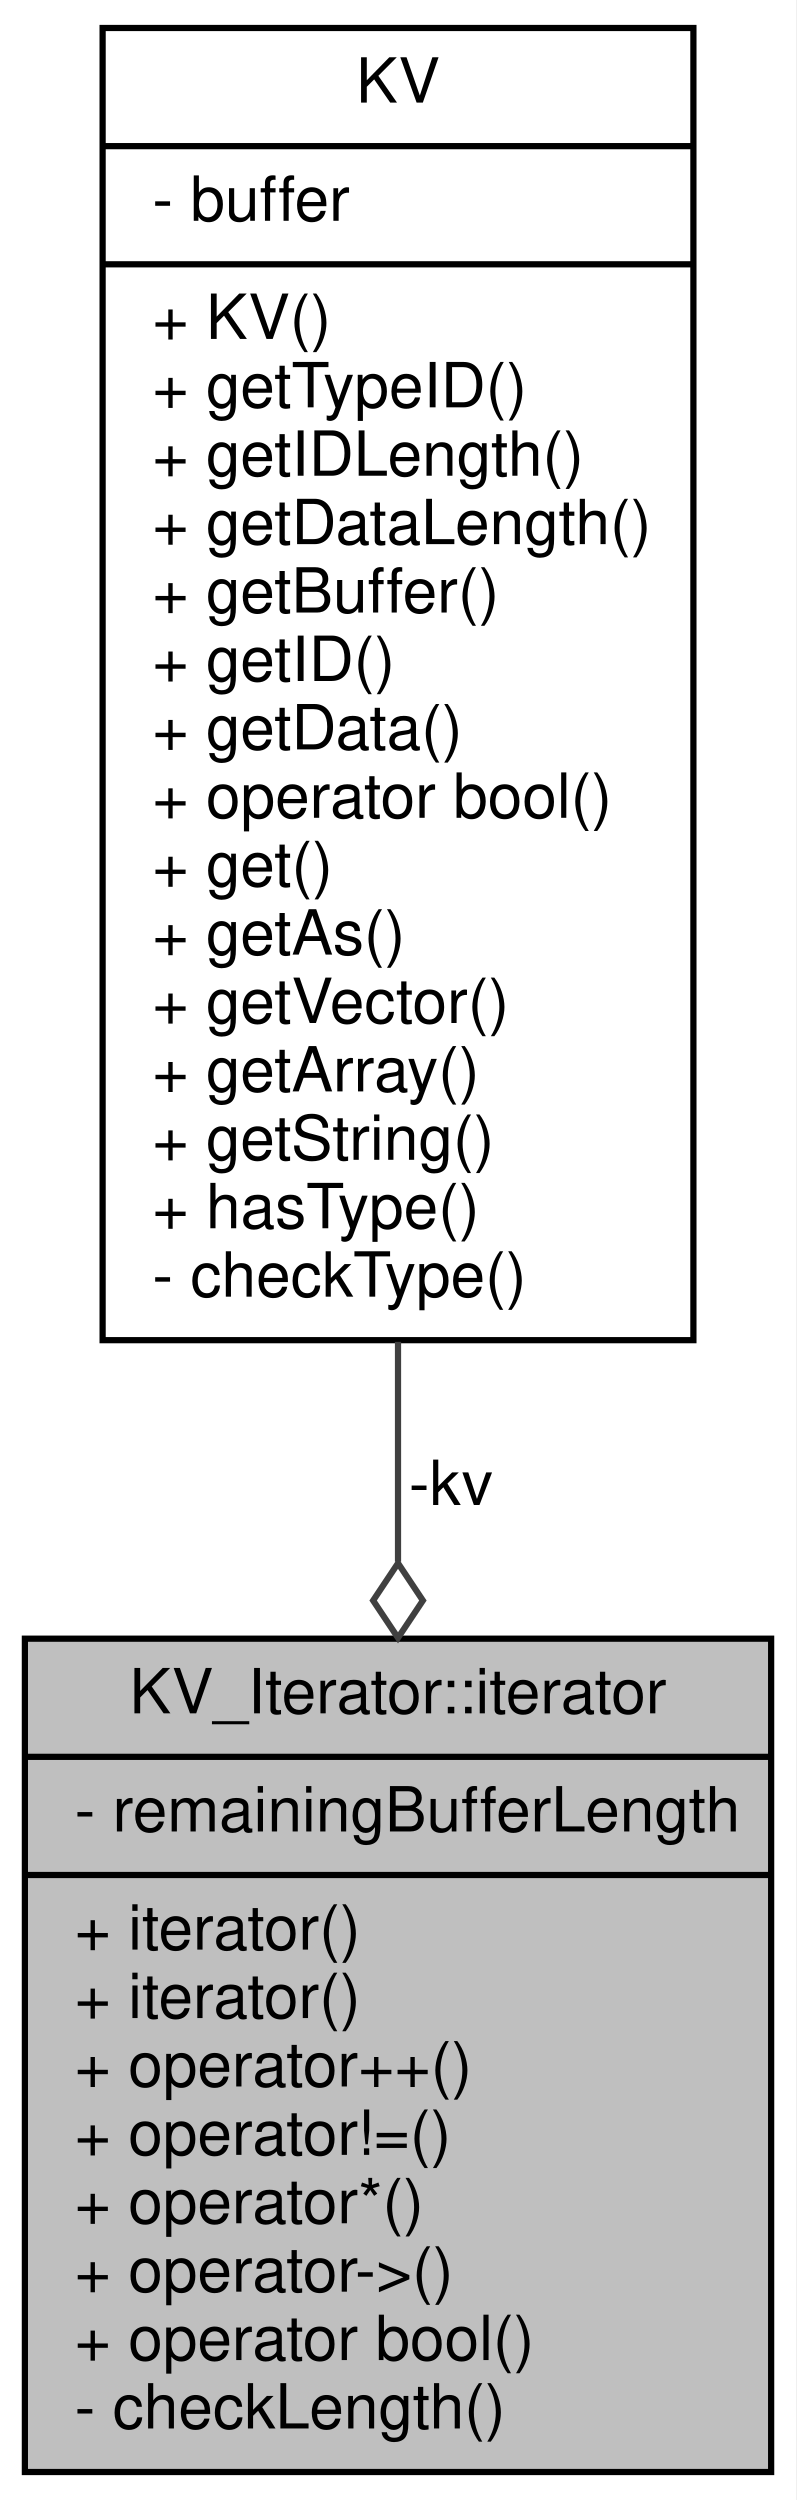
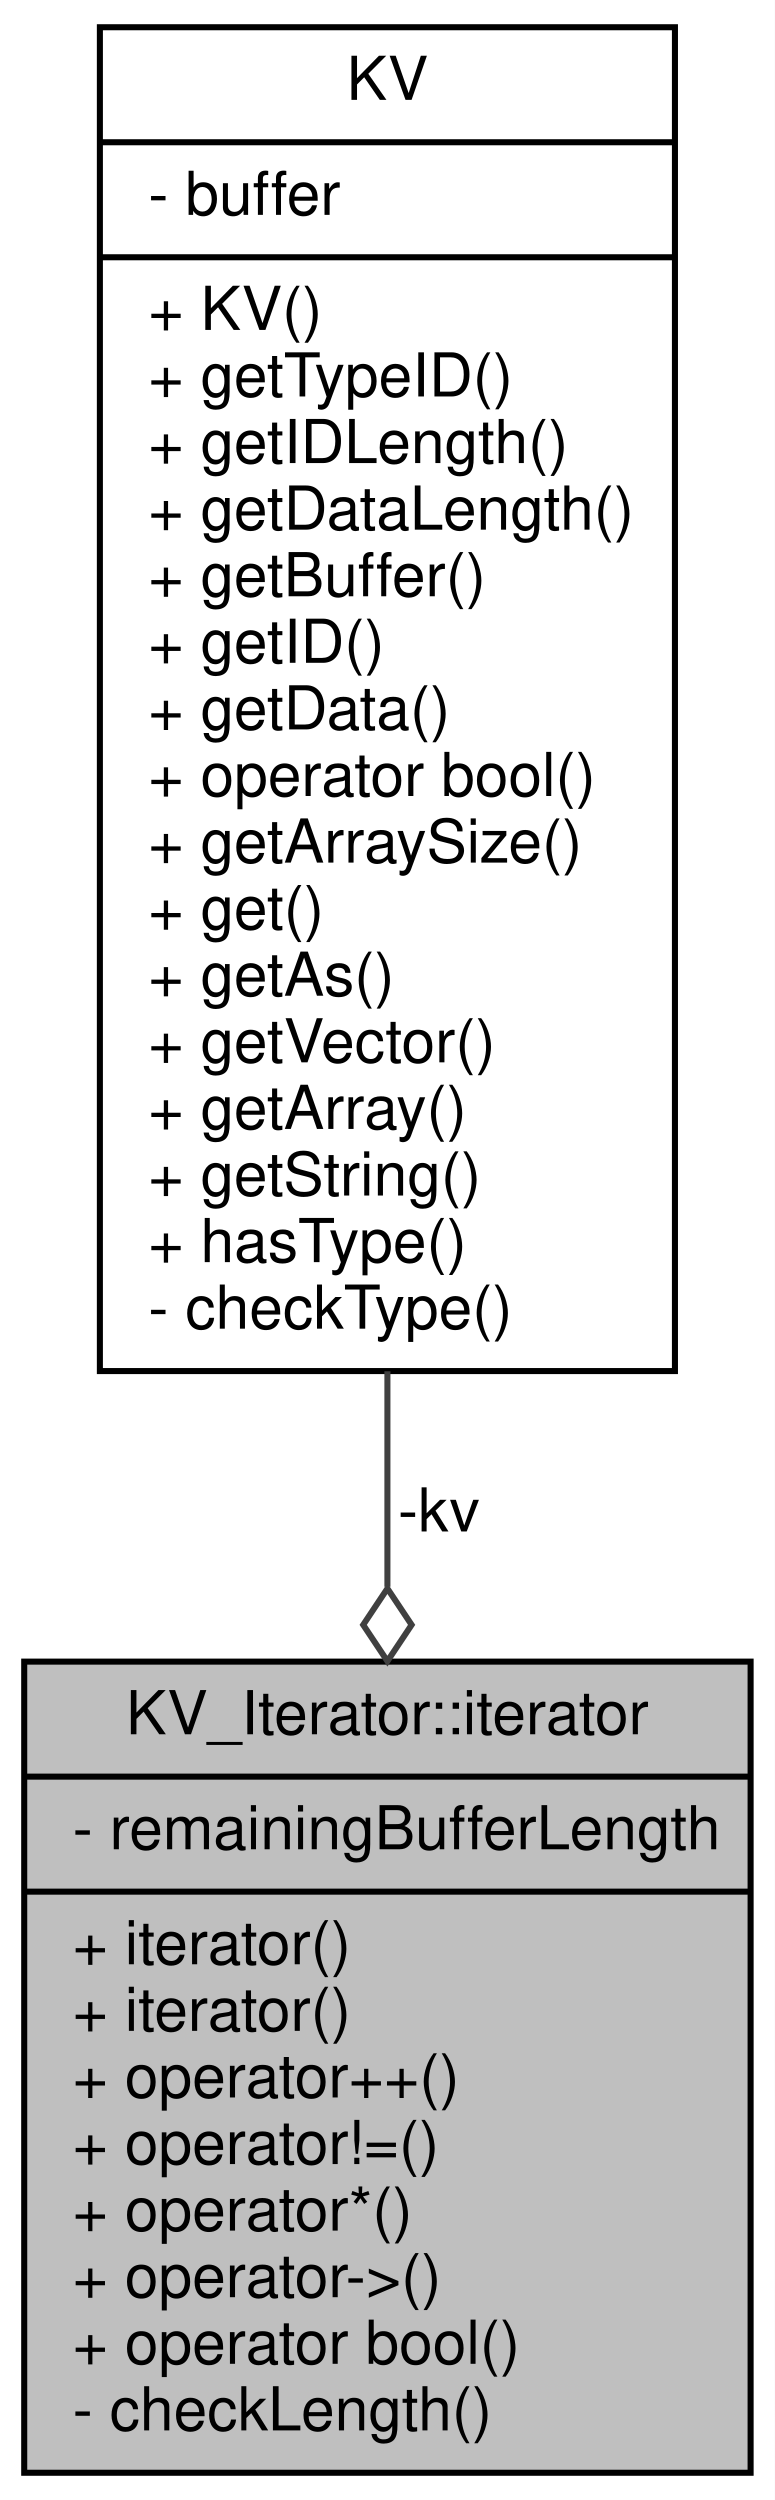
- <svg xmlns="http://www.w3.org/2000/svg" xmlns:xlink="http://www.w3.org/1999/xlink" width="128pt" height="402pt" viewBox="0.00 0.00 128.00 402.00">
-   <g id="graph0" class="graph" transform="scale(1 1) rotate(0) translate(4 398)">
-     <polygon fill="white" stroke="none" points="-4,4 -4,-398 124,-398 124,4 -4,4" />
+ <svg xmlns="http://www.w3.org/2000/svg" xmlns:xlink="http://www.w3.org/1999/xlink" width="128pt" height="413pt" viewBox="0.00 0.00 128.00 413.00">
+   <g id="graph0" class="graph" transform="scale(1 1) rotate(0) translate(4 409)">
+     <polygon fill="white" stroke="none" points="-4,4 -4,-409 124,-409 124,4 -4,4" />
    <g id="node1" class="node">
      <g id="a_node1">
        <a xlink:title=" ">
          <polygon fill="#bfbfbf" stroke="black" points="-7.10543e-15,-0.5 -7.10543e-15,-134.5 120,-134.5 120,-0.5 -7.10543e-15,-0.5" />
          <text text-anchor="middle" x="60" y="-122.5" font-family="Helvetica,sans-Serif" font-size="10.00">KV_Iterator::iterator</text>
          <polyline fill="none" stroke="black" points="-7.10543e-15,-115.5 120,-115.5 " />
          <text text-anchor="start" x="8" y="-103.5" font-family="Helvetica,sans-Serif" font-size="10.00">- remainingBufferLength</text>
          <polyline fill="none" stroke="black" points="-7.10543e-15,-96.5 120,-96.5 " />
          <text text-anchor="start" x="8" y="-84.5" font-family="Helvetica,sans-Serif" font-size="10.00">+ iterator()</text>
          <text text-anchor="start" x="8" y="-73.5" font-family="Helvetica,sans-Serif" font-size="10.00">+ iterator()</text>
          <text text-anchor="start" x="8" y="-62.5" font-family="Helvetica,sans-Serif" font-size="10.00">+ operator++()</text>
          <text text-anchor="start" x="8" y="-51.5" font-family="Helvetica,sans-Serif" font-size="10.00">+ operator!=()</text>
          <text text-anchor="start" x="8" y="-40.5" font-family="Helvetica,sans-Serif" font-size="10.00">+ operator*()</text>
          <text text-anchor="start" x="8" y="-29.5" font-family="Helvetica,sans-Serif" font-size="10.00">+ operator-&gt;()</text>
          <text text-anchor="start" x="8" y="-18.5" font-family="Helvetica,sans-Serif" font-size="10.00">+ operator bool()</text>
          <text text-anchor="start" x="8" y="-7.5" font-family="Helvetica,sans-Serif" font-size="10.00">- checkLength()</text>
        </a>
      </g>
    </g>
    <g id="node2" class="node">
      <g id="a_node2">
        <a xlink:href="../../dc/d10/classKV__Iterator_1_1KV.html" target="_top" xlink:title=" ">
-           <polygon fill="white" stroke="black" points="12.5,-182.5 12.5,-393.5 107.5,-393.5 107.5,-182.5 12.5,-182.5" />
-           <text text-anchor="middle" x="60" y="-381.5" font-family="Helvetica,sans-Serif" font-size="10.00">KV</text>
-           <polyline fill="none" stroke="black" points="12.5,-374.5 107.5,-374.5 " />
-           <text text-anchor="start" x="20.5" y="-362.5" font-family="Helvetica,sans-Serif" font-size="10.00">- buffer</text>
-           <polyline fill="none" stroke="black" points="12.5,-355.5 107.5,-355.5 " />
-           <text text-anchor="start" x="20.5" y="-343.5" font-family="Helvetica,sans-Serif" font-size="10.00">+ KV()</text>
-           <text text-anchor="start" x="20.5" y="-332.5" font-family="Helvetica,sans-Serif" font-size="10.00">+ getTypeID()</text>
-           <text text-anchor="start" x="20.5" y="-321.5" font-family="Helvetica,sans-Serif" font-size="10.00">+ getIDLength()</text>
-           <text text-anchor="start" x="20.5" y="-310.5" font-family="Helvetica,sans-Serif" font-size="10.00">+ getDataLength()</text>
-           <text text-anchor="start" x="20.5" y="-299.5" font-family="Helvetica,sans-Serif" font-size="10.00">+ getBuffer()</text>
-           <text text-anchor="start" x="20.5" y="-288.5" font-family="Helvetica,sans-Serif" font-size="10.00">+ getID()</text>
-           <text text-anchor="start" x="20.5" y="-277.5" font-family="Helvetica,sans-Serif" font-size="10.00">+ getData()</text>
-           <text text-anchor="start" x="20.5" y="-266.5" font-family="Helvetica,sans-Serif" font-size="10.00">+ operator bool()</text>
+           <polygon fill="white" stroke="black" points="12.5,-182.5 12.5,-404.5 107.5,-404.5 107.5,-182.5 12.5,-182.5" />
+           <text text-anchor="middle" x="60" y="-392.5" font-family="Helvetica,sans-Serif" font-size="10.00">KV</text>
+           <polyline fill="none" stroke="black" points="12.5,-385.5 107.5,-385.5 " />
+           <text text-anchor="start" x="20.5" y="-373.5" font-family="Helvetica,sans-Serif" font-size="10.00">- buffer</text>
+           <polyline fill="none" stroke="black" points="12.5,-366.5 107.5,-366.5 " />
+           <text text-anchor="start" x="20.5" y="-354.5" font-family="Helvetica,sans-Serif" font-size="10.00">+ KV()</text>
+           <text text-anchor="start" x="20.5" y="-343.5" font-family="Helvetica,sans-Serif" font-size="10.00">+ getTypeID()</text>
+           <text text-anchor="start" x="20.5" y="-332.5" font-family="Helvetica,sans-Serif" font-size="10.00">+ getIDLength()</text>
+           <text text-anchor="start" x="20.5" y="-321.5" font-family="Helvetica,sans-Serif" font-size="10.00">+ getDataLength()</text>
+           <text text-anchor="start" x="20.5" y="-310.5" font-family="Helvetica,sans-Serif" font-size="10.00">+ getBuffer()</text>
+           <text text-anchor="start" x="20.5" y="-299.5" font-family="Helvetica,sans-Serif" font-size="10.00">+ getID()</text>
+           <text text-anchor="start" x="20.5" y="-288.5" font-family="Helvetica,sans-Serif" font-size="10.00">+ getData()</text>
+           <text text-anchor="start" x="20.5" y="-277.5" font-family="Helvetica,sans-Serif" font-size="10.00">+ operator bool()</text>
+           <text text-anchor="start" x="20.5" y="-266.5" font-family="Helvetica,sans-Serif" font-size="10.00">+ getArraySize()</text>
          <text text-anchor="start" x="20.5" y="-255.5" font-family="Helvetica,sans-Serif" font-size="10.00">+ get()</text>
          <text text-anchor="start" x="20.5" y="-244.5" font-family="Helvetica,sans-Serif" font-size="10.00">+ getAs()</text>
          <text text-anchor="start" x="20.5" y="-233.5" font-family="Helvetica,sans-Serif" font-size="10.00">+ getVector()</text>
          <text text-anchor="start" x="20.5" y="-222.5" font-family="Helvetica,sans-Serif" font-size="10.00">+ getArray()</text>
          <text text-anchor="start" x="20.5" y="-211.5" font-family="Helvetica,sans-Serif" font-size="10.00">+ getString()</text>
          <text text-anchor="start" x="20.5" y="-200.5" font-family="Helvetica,sans-Serif" font-size="10.00">+ hasType()</text>
          <text text-anchor="start" x="20.5" y="-189.5" font-family="Helvetica,sans-Serif" font-size="10.00">- checkType()</text>
        </a>
      </g>
    </g>
    <g id="edge1" class="edge">
-       <path fill="none" stroke="#404040" d="M60,-182.23C60,-170.326 60,-158.351 60,-146.871" />
-       <polygon fill="none" stroke="#404040" points="60,-146.636 56,-140.636 60,-134.636 64,-140.636 60,-146.636" />
+       <path fill="none" stroke="#404040" d="M60,-182.469C60,-170.443 60,-158.388 60,-146.857" />
+       <polygon fill="none" stroke="#404040" points="60,-146.576 56,-140.576 60,-134.576 64,-140.576 60,-146.576" />
      <text text-anchor="middle" x="68.5" y="-156" font-family="Helvetica,sans-Serif" font-size="10.00"> -kv</text>
    </g>
  </g>
</svg>
